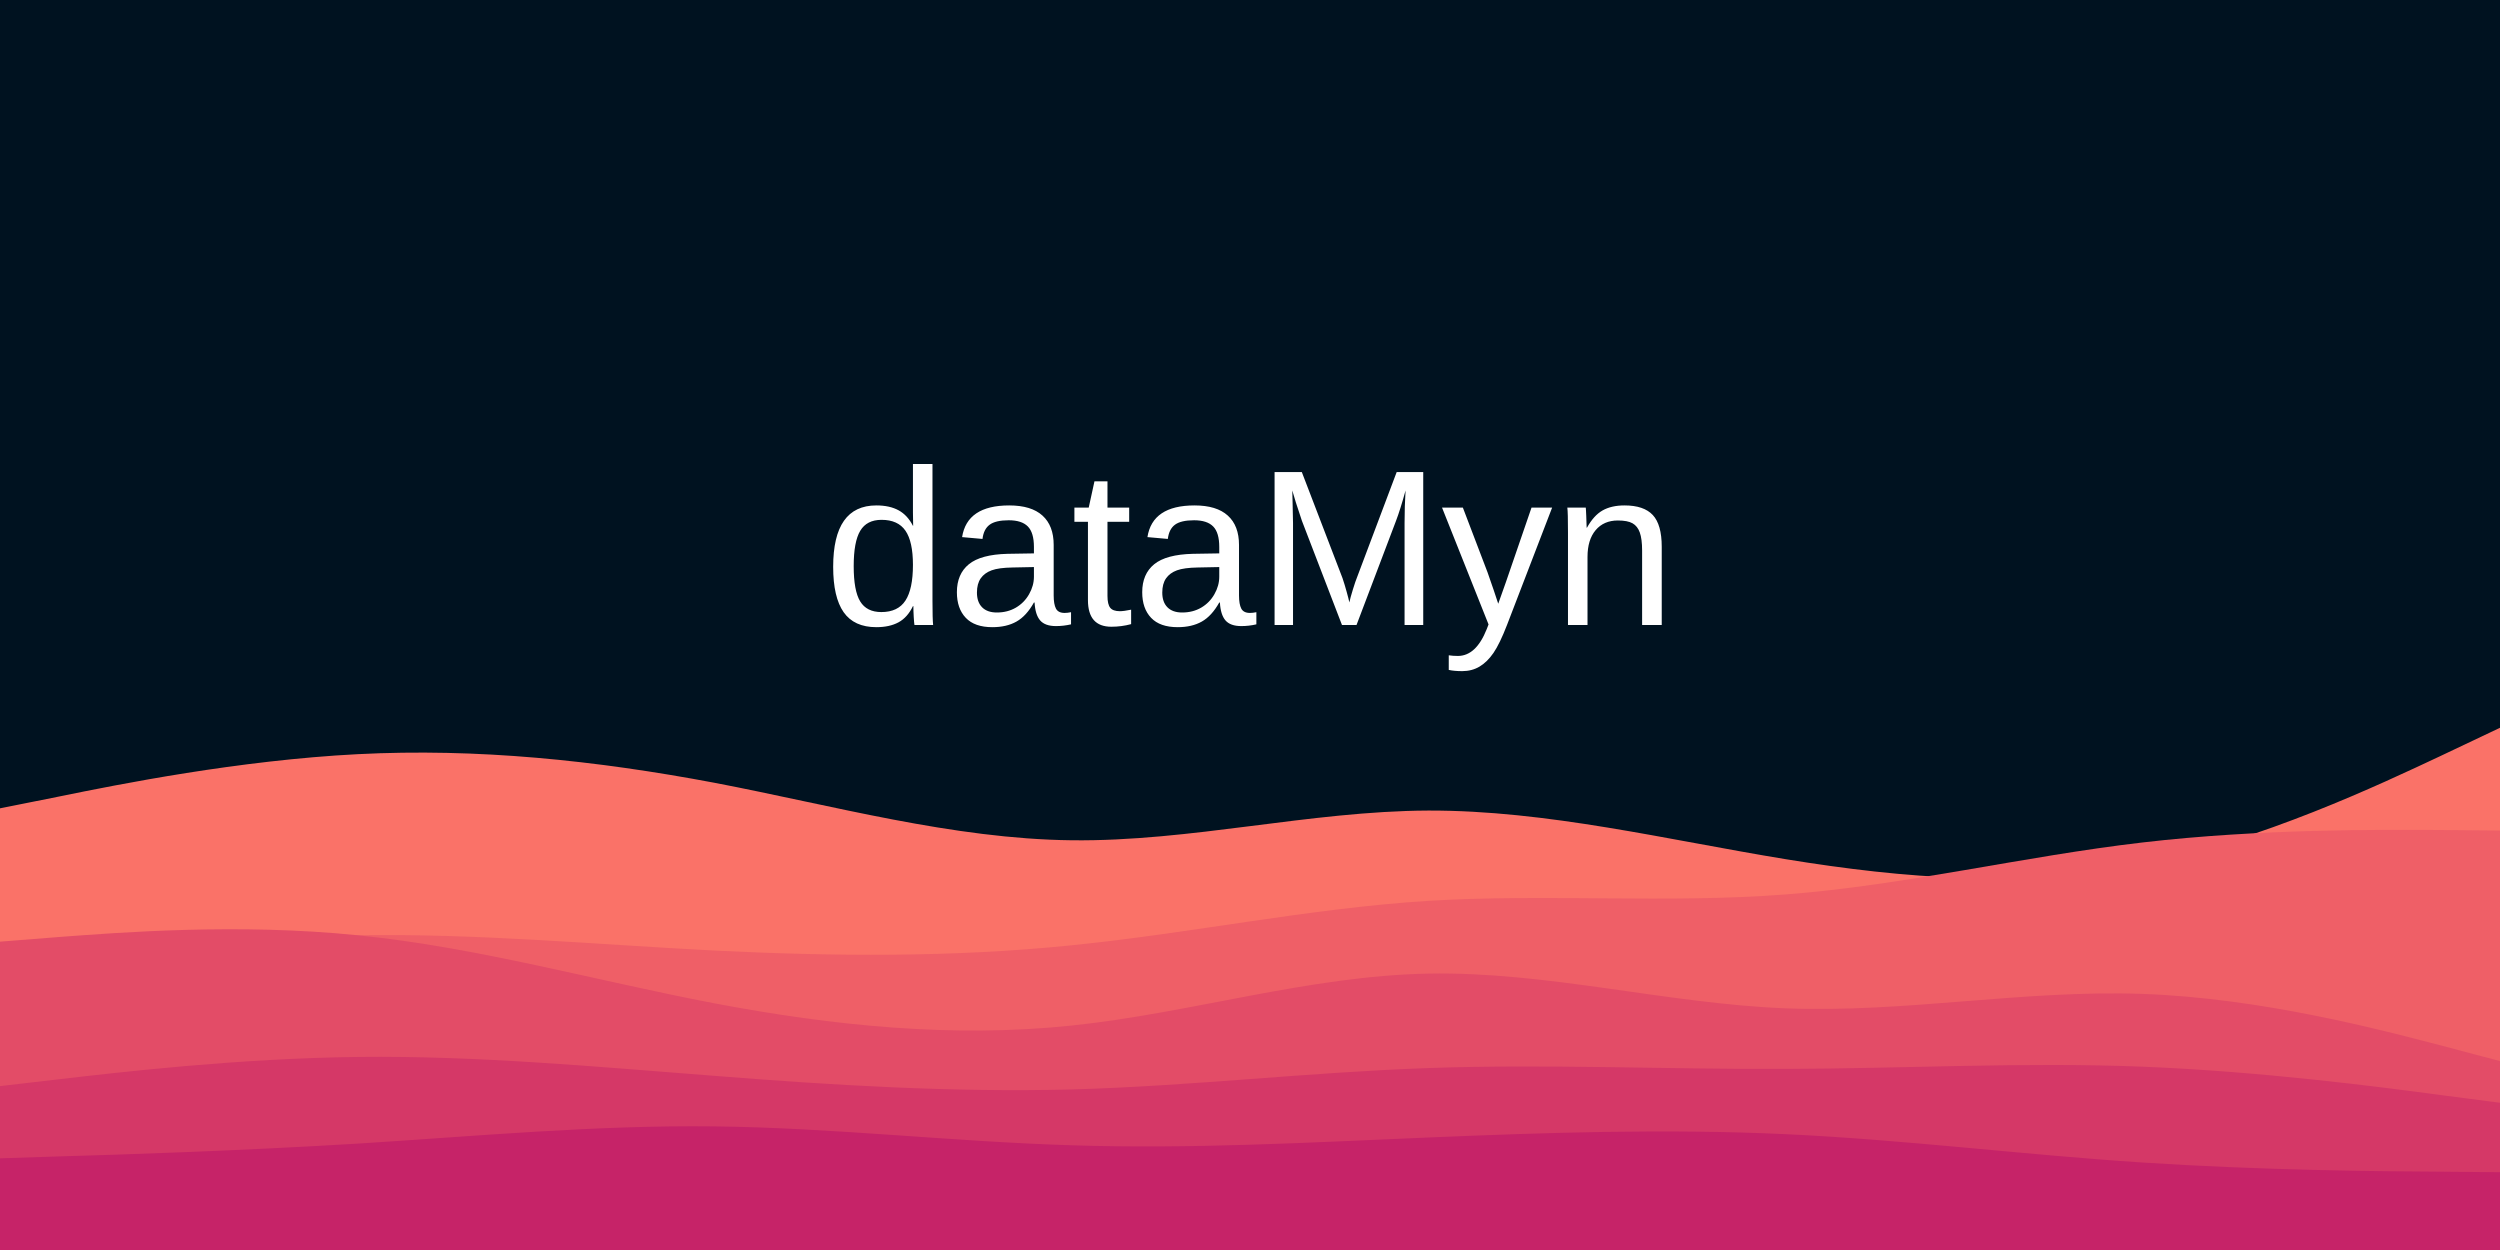
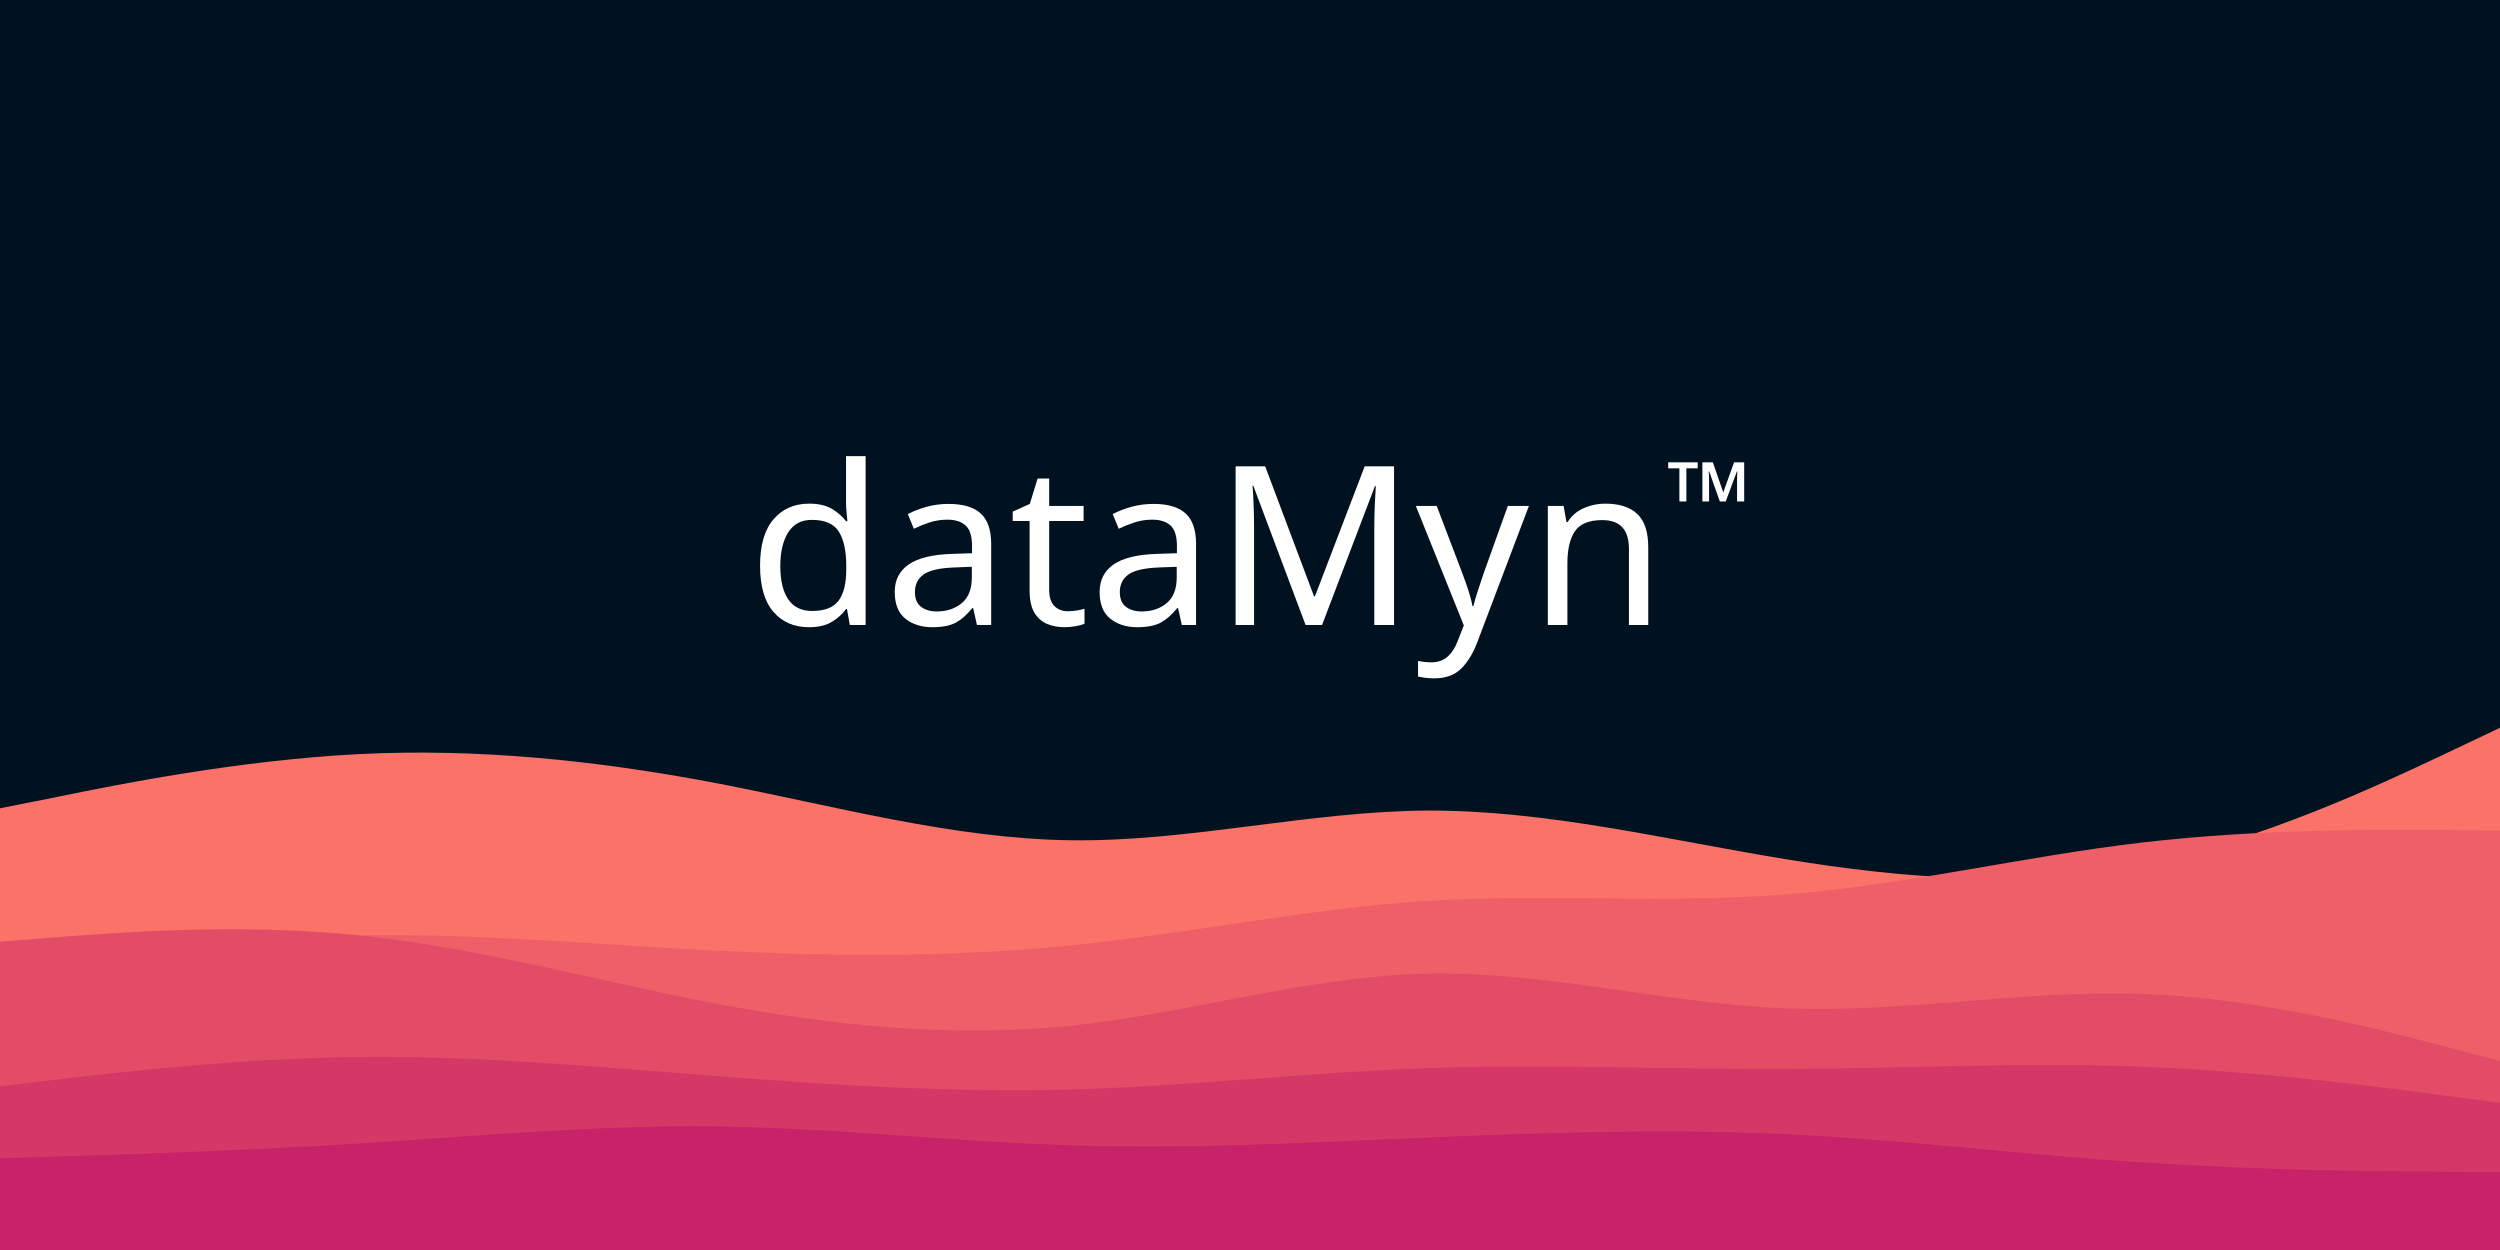
<svg xmlns="http://www.w3.org/2000/svg" id="visual" viewBox="0 0 900 450" width="900" height="450" version="1.1">
  <rect x="0" y="0" width="900" height="450" fill="#001220" />
  <path d="M0 291L21.5 286.7C43 282.3 86 273.7 128.8 271.5C171.7 269.3 214.3 273.7 257.2 281.8C300 290 343 302 385.8 302.5C428.7 303 471.3 292 514.2 291.8C557 291.7 600 302.3 642.8 309.3C685.7 316.3 728.3 319.7 771.2 311.2C814 302.7 857 282.3 878.5 272.2L900 262L900 451L878.5 451C857 451 814 451 771.2 451C728.3 451 685.7 451 642.8 451C600 451 557 451 514.2 451C471.3 451 428.7 451 385.8 451C343 451 300 451 257.2 451C214.3 451 171.7 451 128.8 451C86 451 43 451 21.5 451L0 451Z" fill="#fa7268" />
  <path d="M0 348L21.5 345.3C43 342.7 86 337.3 128.8 336.7C171.7 336 214.3 340 257.2 342.2C300 344.3 343 344.7 385.8 340.3C428.7 336 471.3 327 514.2 324.3C557 321.7 600 325.3 642.8 322C685.7 318.7 728.3 308.3 771.2 303.3C814 298.3 857 298.7 878.5 298.8L900 299L900 451L878.5 451C857 451 814 451 771.2 451C728.3 451 685.7 451 642.8 451C600 451 557 451 514.2 451C471.3 451 428.7 451 385.8 451C343 451 300 451 257.2 451C214.3 451 171.7 451 128.8 451C86 451 43 451 21.5 451L0 451Z" fill="#ef5f67" />
  <path d="M0 339L21.5 337.3C43 335.7 86 332.3 128.8 336.7C171.7 341 214.3 353 257.2 361.2C300 369.3 343 373.7 385.8 369.2C428.7 364.7 471.3 351.3 514.2 350.5C557 349.7 600 361.3 642.8 363C685.7 364.7 728.3 356.3 771.2 357.8C814 359.3 857 370.7 878.5 376.3L900 382L900 451L878.5 451C857 451 814 451 771.2 451C728.3 451 685.7 451 642.8 451C600 451 557 451 514.2 451C471.3 451 428.7 451 385.8 451C343 451 300 451 257.2 451C214.3 451 171.7 451 128.8 451C86 451 43 451 21.5 451L0 451Z" fill="#e34c67" />
  <path d="M0 391L21.5 388.5C43 386 86 381 128.8 380.5C171.7 380 214.3 384 257.2 387.3C300 390.7 343 393.3 385.8 392.2C428.7 391 471.3 386 514.2 384.5C557 383 600 385 642.8 384.8C685.7 384.7 728.3 382.3 771.2 384C814 385.7 857 391.3 878.5 394.2L900 397L900 451L878.5 451C857 451 814 451 771.2 451C728.3 451 685.7 451 642.8 451C600 451 557 451 514.2 451C471.3 451 428.7 451 385.8 451C343 451 300 451 257.2 451C214.3 451 171.7 451 128.8 451C86 451 43 451 21.5 451L0 451Z" fill="#d53867" />
  <path d="M0 417L21.5 416.3C43 415.7 86 414.3 128.8 411.7C171.7 409 214.3 405 257.2 405.5C300 406 343 411 385.8 412.3C428.7 413.7 471.3 411.3 514.2 409.5C557 407.7 600 406.3 642.8 408.3C685.7 410.3 728.3 415.7 771.2 418.5C814 421.3 857 421.7 878.5 421.8L900 422L900 451L878.5 451C857 451 814 451 771.2 451C728.3 451 685.7 451 642.8 451C600 451 557 451 514.2 451C471.3 451 428.7 451 385.8 451C343 451 300 451 257.2 451C214.3 451 171.7 451 128.8 451C86 451 43 451 21.5 451L0 451Z" fill="#c62368" />
-   <text x="50%" y="50%" font-family="Arial, sans-serif" font-size="80" fill="white" text-anchor="middle" alignment-baseline="middle">dataMyn</text>
+   <text x="50%" y="50%" font-family="'Orbitron', sans-serif" font-size="80" fill="white" text-anchor="middle" alignment-baseline="middle">
+     dataMyn<tspan font-size="40" dy="-30">™</tspan>
+   </text>
</svg>
